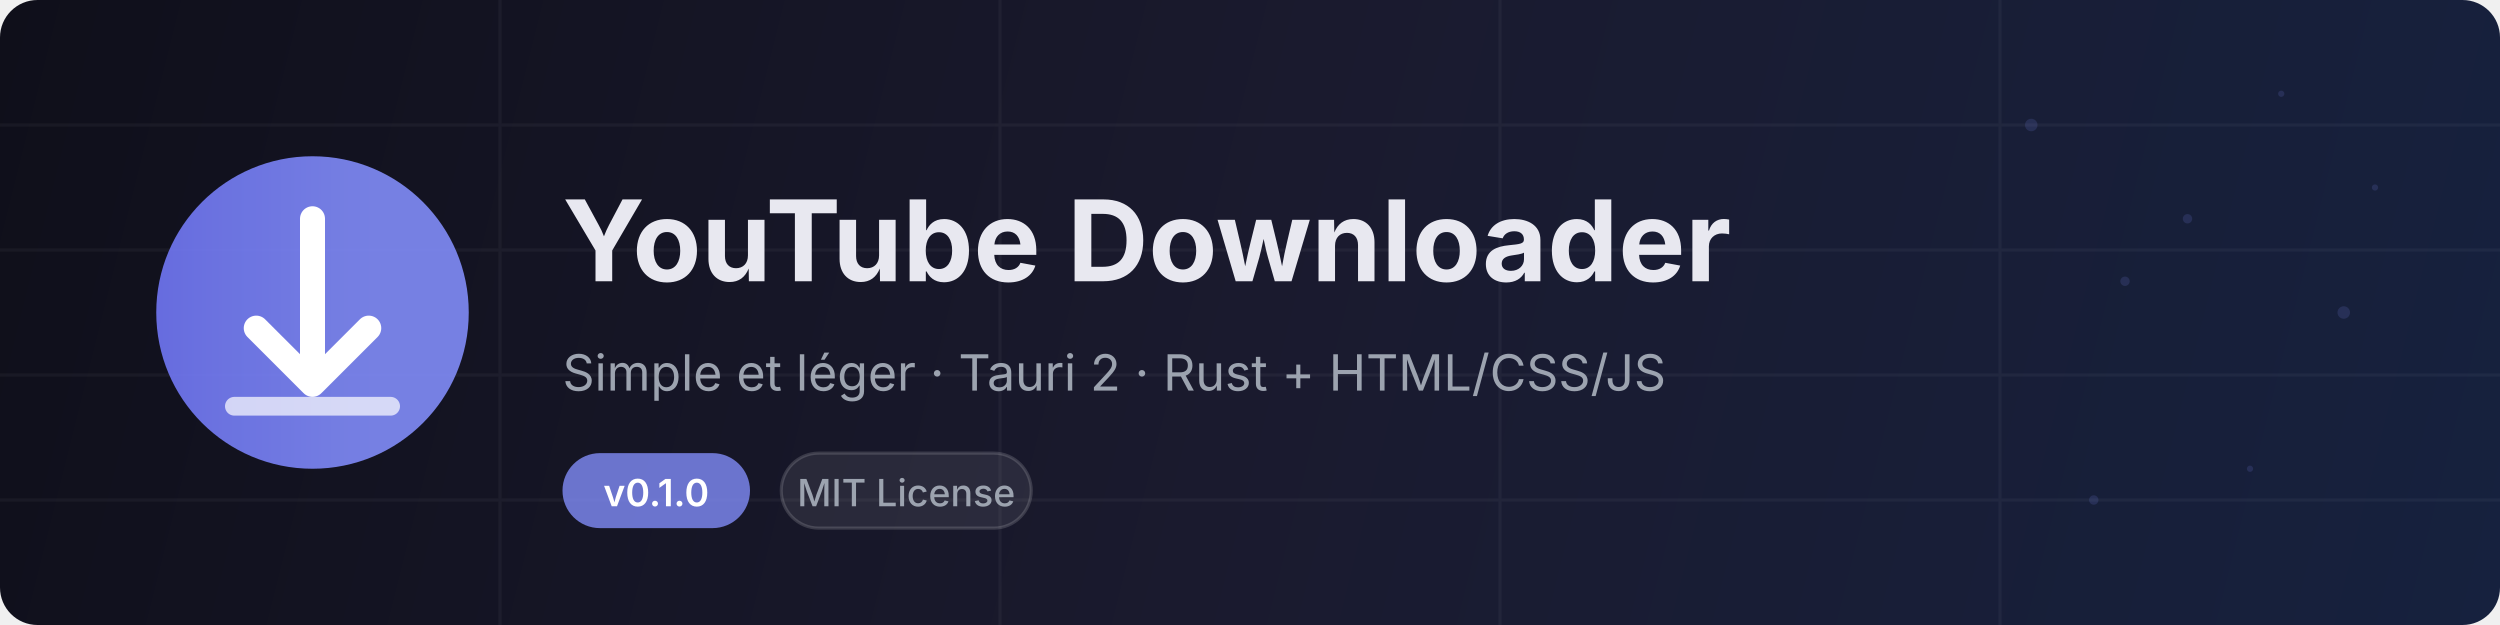
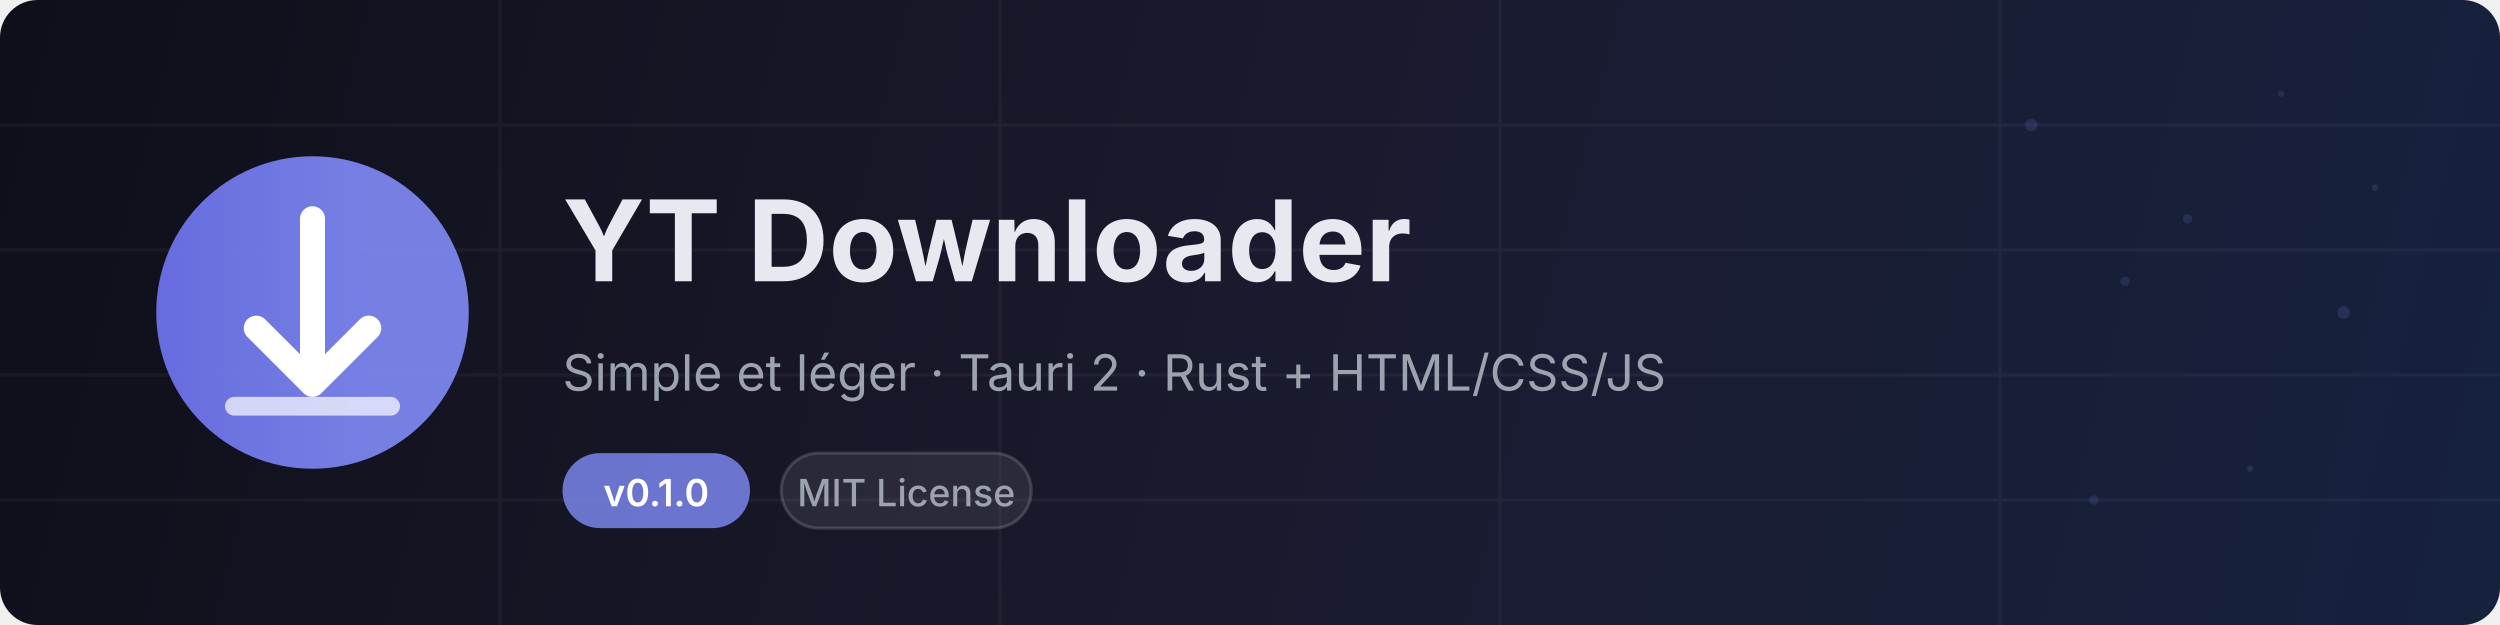
<svg xmlns="http://www.w3.org/2000/svg" viewBox="0 0 800 200" fill="none">
  <defs>
    <linearGradient id="bannerBg" x1="0" y1="0" x2="800" y2="200" gradientUnits="userSpaceOnUse">
      <stop offset="0%" stop-color="#0f0f1a" />
      <stop offset="50%" stop-color="#1a1a2e" />
      <stop offset="100%" stop-color="#16213e" />
    </linearGradient>
    <linearGradient id="accent" x1="0" y1="0" x2="120" y2="0" gradientUnits="userSpaceOnUse">
      <stop offset="0%" stop-color="#6366f1" />
      <stop offset="100%" stop-color="#818cf8" />
    </linearGradient>
  </defs>
  <rect width="800" height="200" rx="12" fill="url(#bannerBg)" />
  <g opacity="0.04" stroke="#fff" stroke-width="1">
    <line x1="0" y1="40" x2="800" y2="40" />
    <line x1="0" y1="80" x2="800" y2="80" />
    <line x1="0" y1="120" x2="800" y2="120" />
    <line x1="0" y1="160" x2="800" y2="160" />
    <line x1="160" y1="0" x2="160" y2="200" />
    <line x1="320" y1="0" x2="320" y2="200" />
    <line x1="480" y1="0" x2="480" y2="200" />
    <line x1="640" y1="0" x2="640" y2="200" />
  </g>
  <circle cx="100" cy="100" r="50" fill="url(#accent)" opacity="0.9" />
  <path d="M100 70 L100 120" stroke="#fff" stroke-width="8" stroke-linecap="round" />
  <path d="M82 105 L100 123 L118 105" stroke="#fff" stroke-width="8" stroke-linecap="round" stroke-linejoin="round" fill="none" />
  <path d="M75 130 L125 130" stroke="rgba(255,255,255,0.7)" stroke-width="6" stroke-linecap="round" />
-   <text x="180" y="90" font-family="-apple-system, BlinkMacSystemFont, 'SF Pro Display', 'Segoe UI', sans-serif" font-size="36" font-weight="700" fill="#e8e8f0">YouTube Downloader</text>
+   <text x="180" y="90" font-family="-apple-system, BlinkMacSystemFont, 'SF Pro Display', 'Segoe UI', sans-serif" font-size="36" font-weight="700" fill="#e8e8f0">YT Downloader</text>
  <text x="180" y="125" font-family="-apple-system, BlinkMacSystemFont, 'SF Pro Display', 'Segoe UI', sans-serif" font-size="16" fill="#9ca3af" font-weight="400">Simple et léger · Tauri 2 · Rust + HTML/CSS/JS</text>
  <rect x="180" y="145" width="60" height="24" rx="12" fill="url(#accent)" opacity="0.8" />
  <text x="210" y="162" font-family="-apple-system, sans-serif" font-size="12" fill="#fff" font-weight="600" text-anchor="middle">v0.1.0</text>
  <rect x="250" y="145" width="80" height="24" rx="12" fill="rgba(255,255,255,0.08)" stroke="rgba(255,255,255,0.15)" stroke-width="1" />
  <text x="290" y="162" font-family="-apple-system, sans-serif" font-size="12" fill="#9ca3af" font-weight="500" text-anchor="middle">MIT License</text>
  <g opacity="0.15" fill="#818cf8">
    <circle cx="650" cy="40" r="2" />
    <circle cx="700" cy="70" r="1.5" />
    <circle cx="730" cy="30" r="1" />
    <circle cx="680" cy="90" r="1.5" />
    <circle cx="750" cy="100" r="2" />
    <circle cx="720" cy="150" r="1" />
    <circle cx="670" cy="160" r="1.5" />
    <circle cx="760" cy="60" r="1" />
  </g>
</svg>
